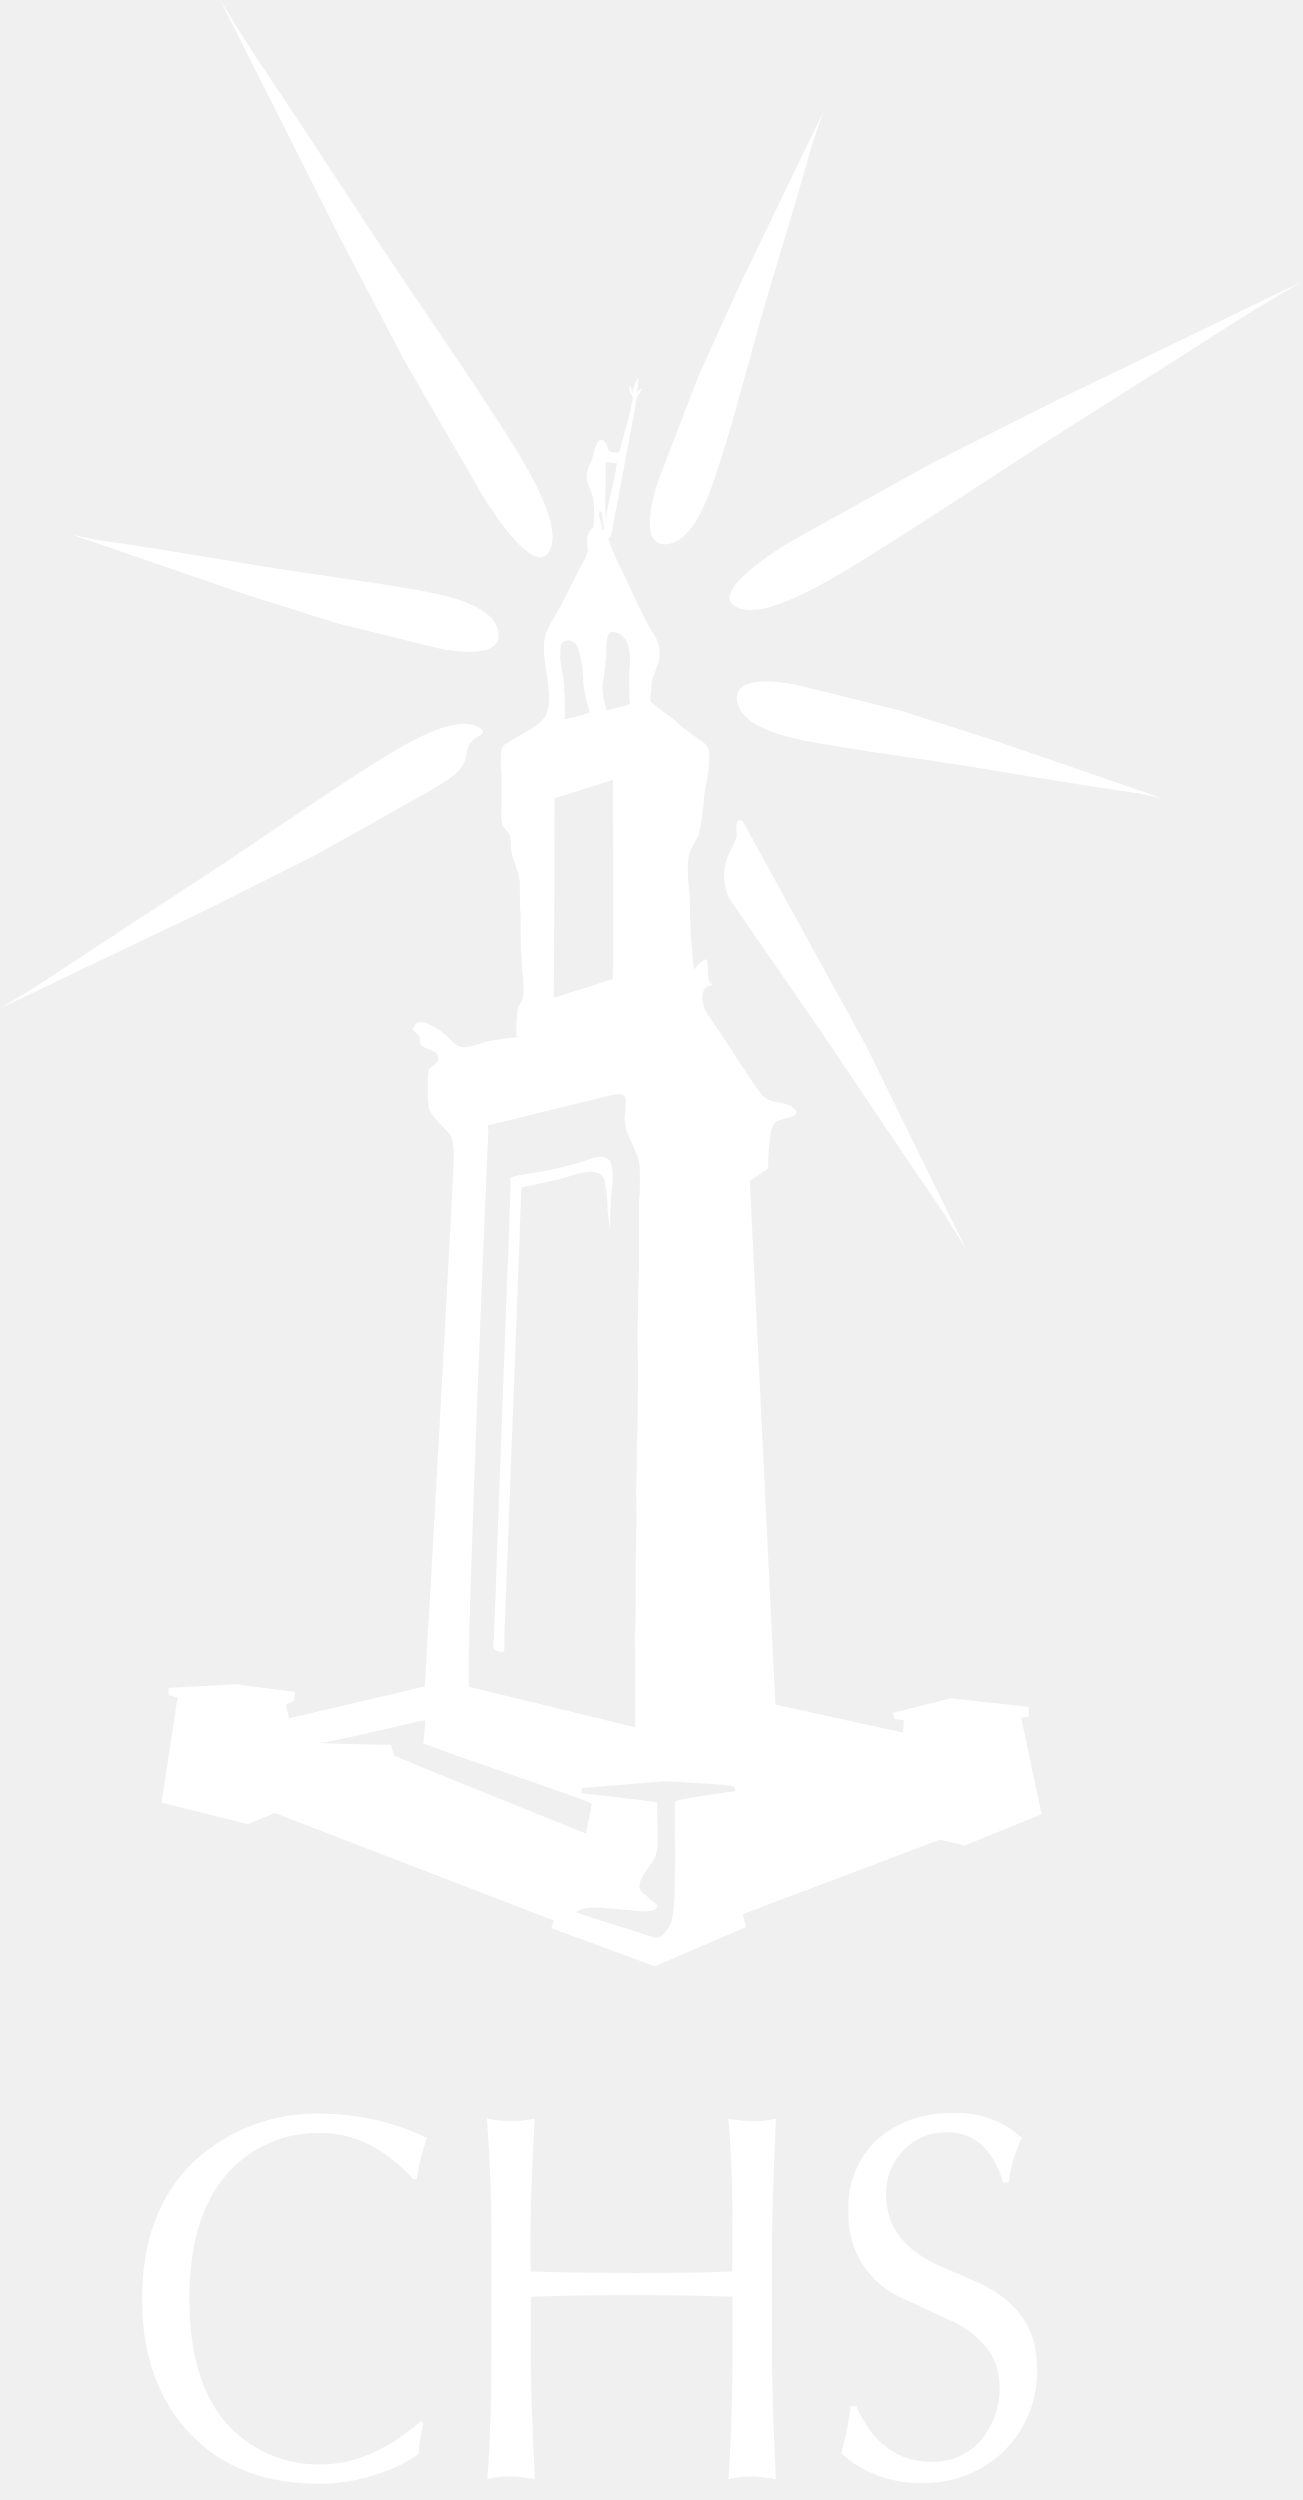
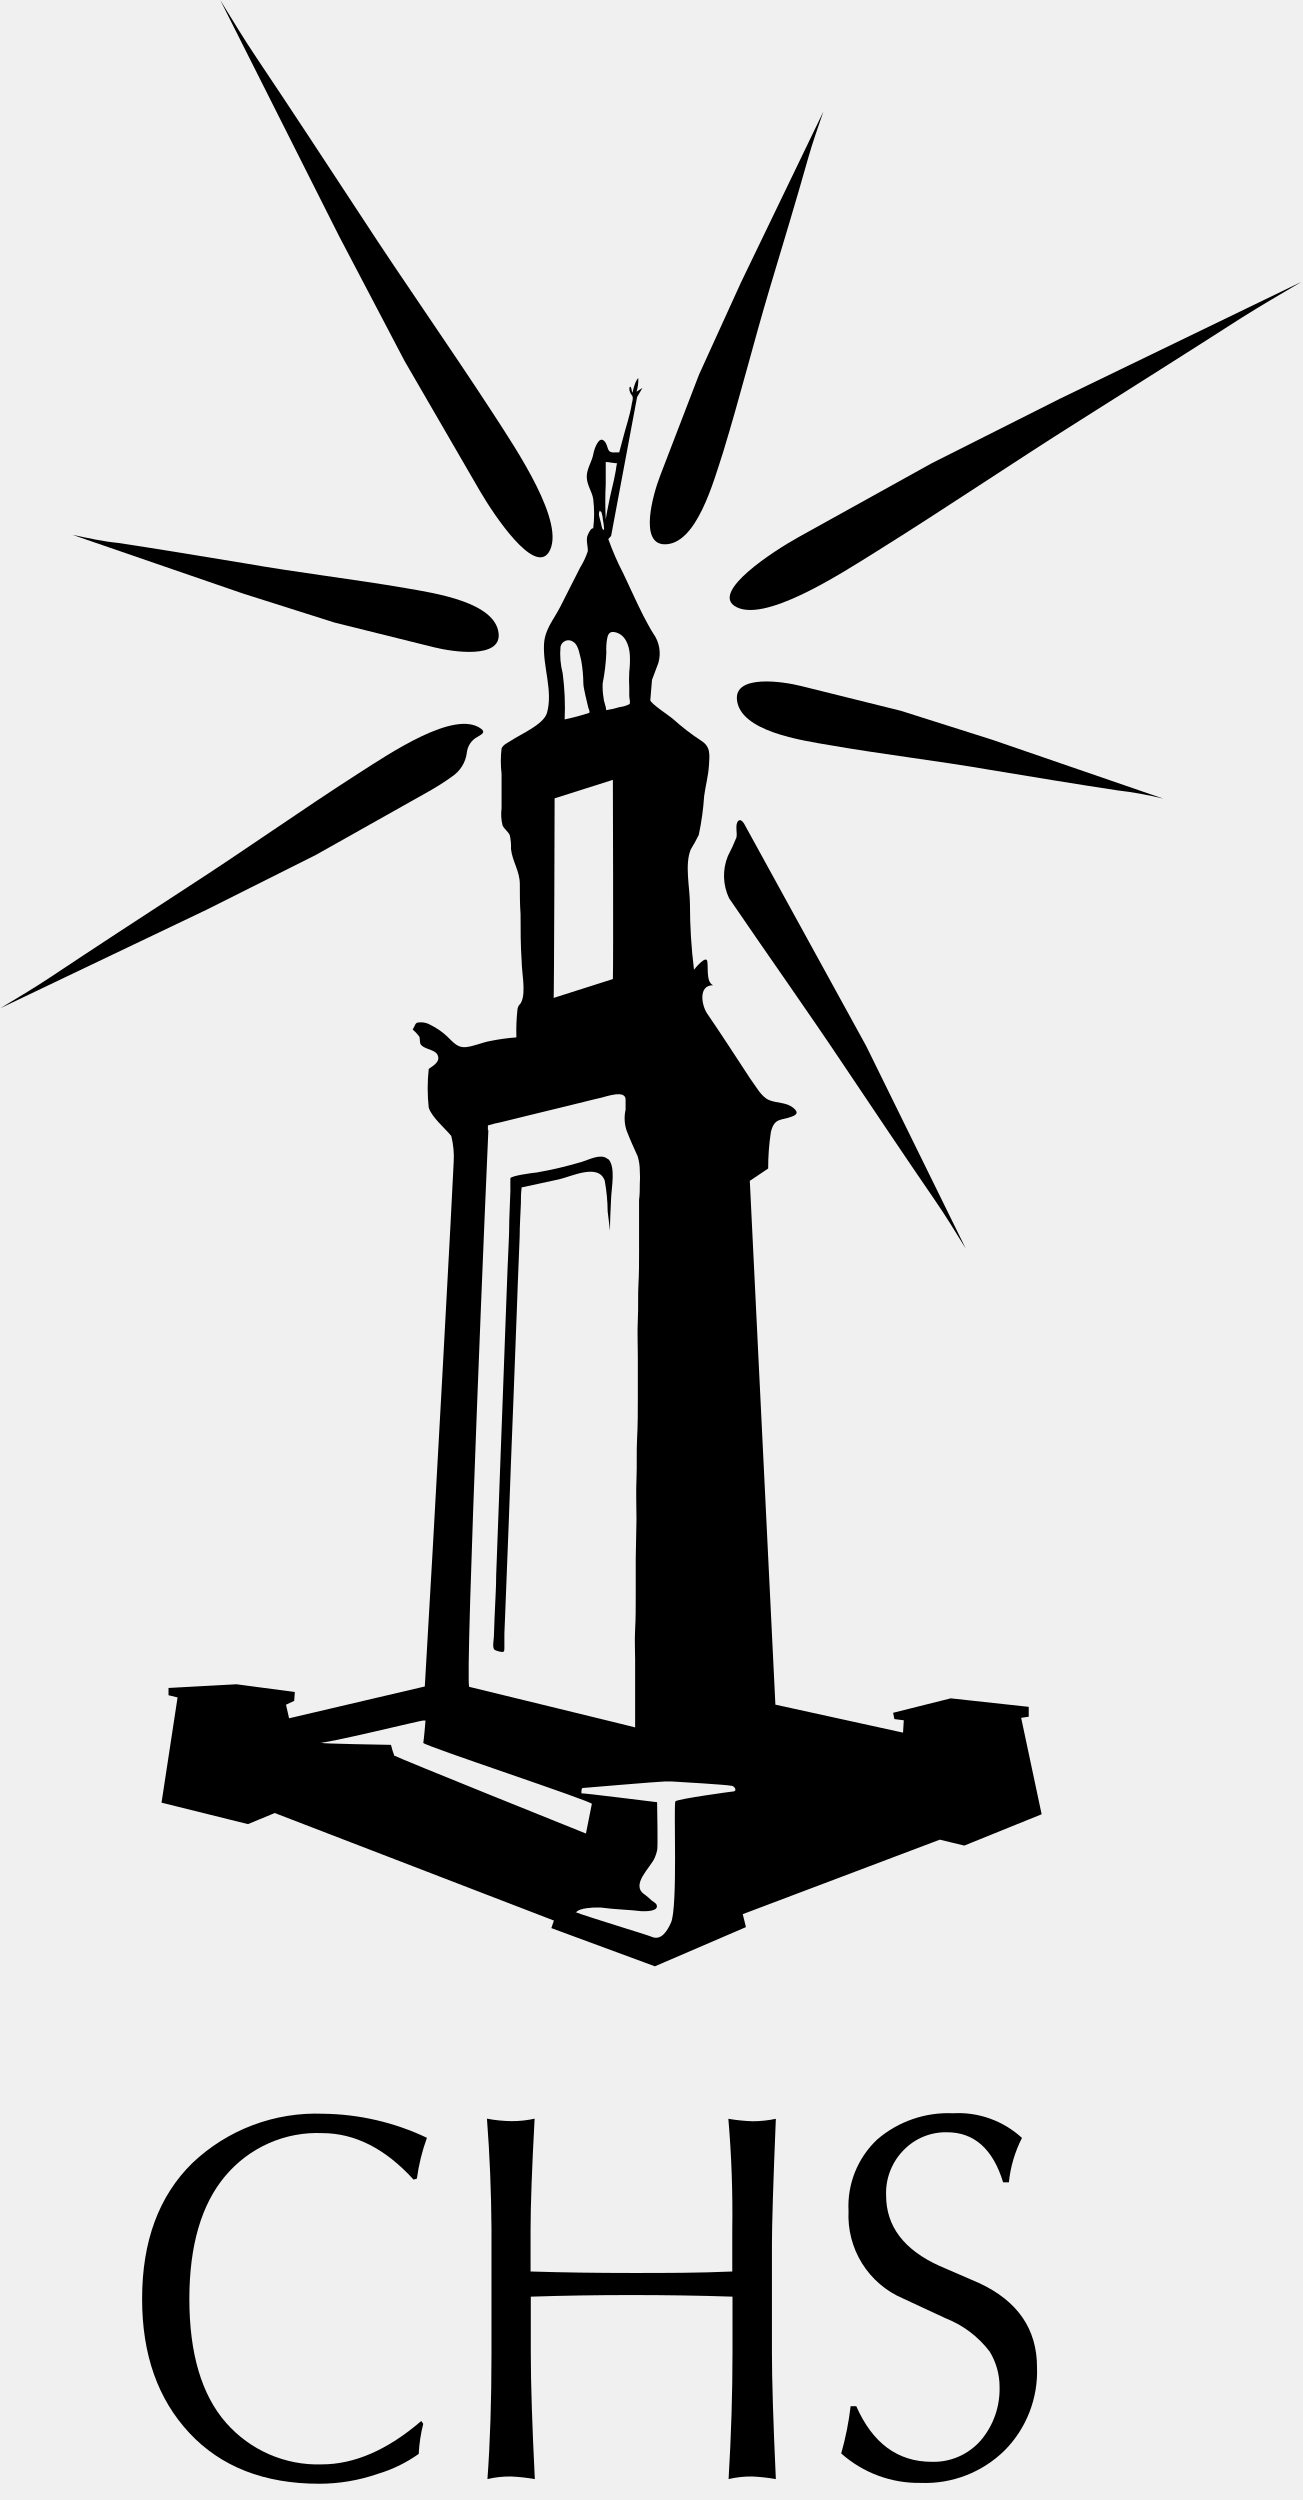
- <svg xmlns="http://www.w3.org/2000/svg" height="142" viewBox="0 0 74 142" width="74">
-   <g fill="#fff" fill-rule="evenodd">
+ <svg xmlns="http://www.w3.org/2000/svg" fill="none" height="142" viewBox="0 0 74 142" width="74">
+   <g fill="#000">
    <path d="m23.491 123.802c-1.599-1.756-3.325-2.636-5.179-2.641-1.044-.046-2.084.15-3.041.573s-1.805 1.061-2.479 1.865c-1.353 1.611-2.032 3.935-2.037 6.97 0 3.111.695 5.46 2.086 7.048.678.772 1.517 1.384 2.456 1.792.94.408 1.957.602 2.98.568 1.849 0 3.74-.819 5.652-2.466l.111.162c-.142.559-.228 1.132-.257 1.709-.71.504-1.496.887-2.329 1.135-1.067.369-2.188.559-3.316.56-3.128 0-5.589-.962-7.383-2.886-1.794-1.924-2.688-4.465-2.683-7.622 0-3.269.95-5.837 2.85-7.705.993-.944 2.163-1.678 3.442-2.159 1.279-.481 2.64-.7 4.004-.644 2.035.025 4.041.491 5.881 1.366-.272.75-.464 1.528-.57 2.319z" />
    <path d="m27.662 120.341c.459.088.924.134 1.39.14.442.002.882-.045 1.314-.14-.153 2.83-.23 4.946-.23 6.347v2.333c1.817.056 3.743.084 5.777.084 1.905 0 3.803 0 5.68-.084v-2.368c.032-2.104-.042-4.209-.222-6.305.46.078.924.125 1.39.14.439-.002.877-.049 1.307-.14-.153 3.685-.222 6.06-.222 7.111v6.221c0 1.457.07 3.832.222 7.132-.446-.078-.896-.127-1.349-.148-.449-.005-.897.044-1.335.148.148-2.476.222-4.879.222-7.209v-3.153c-1.821-.061-3.747-.091-5.777-.091-1.9 0-3.793.03-5.68.091v3.202c0 1.702.076 4.084.229 7.16-.448-.078-.901-.127-1.356-.148-.449-.005-.897.044-1.335.148.153-2.084.229-4.461.229-7.132v-7.076c-.014-2.134-.1-4.222-.257-6.263z" />
    <path d="m47.781 139.355c.25-.879.429-1.776.535-2.683h.32c.927 2.106 2.357 3.159 4.289 3.159.523.016 1.044-.084 1.524-.293.481-.21.909-.523 1.256-.919.718-.842 1.099-1.923 1.071-3.033.003-.713-.192-1.411-.563-2.018-.644-.845-1.504-1.497-2.489-1.884l-2.426-1.128c-.961-.407-1.774-1.102-2.329-1.99-.555-.889-.824-1.929-.772-2.977-.041-.76.086-1.519.369-2.223.284-.705.718-1.338 1.272-1.855 1.196-1.021 2.731-1.549 4.296-1.478.712-.041 1.425.062 2.097.303s1.29.614 1.817 1.098c-.402.787-.654 1.642-.744 2.522h-.327c-.577-1.891-1.641-2.844-3.191-2.844-.454-.009-.905.075-1.326.247s-.802.429-1.121.755c-.336.337-.599.741-.773 1.186s-.254.921-.235 1.399c0 1.756 1.013 3.092 3.038 4.007l2.218.96c2.211 1.018 3.316 2.618 3.316 4.799.032.872-.116 1.742-.433 2.554-.317.813-.797 1.551-1.41 2.168-.628.616-1.374 1.098-2.193 1.415-.819.317-1.693.462-2.569.427-1.661.03-3.273-.567-4.519-1.674z" />
    <path d="m29.491 58.91s.007.007 0 0z" />
    <path d="m46.773 6.327c-1.562 3.237-3.124 6.476-4.686 9.717l-2.385 5.24-2.197 5.716c-.431 1.114-1.203 3.888.236 3.916 1.821.035 2.781-3.545 3.33-5.226.946-3.083 1.724-6.214 2.649-9.31.737-2.466 1.481-4.904 2.183-7.398.25-.897.57-1.772.869-2.655z" />
    <path d="m4.109 30.376 9.684 3.334 5.214 1.653 5.638 1.401c1.098.273 3.81.665 3.678-.77-.167-1.8-3.65-2.305-5.297-2.592-3.017-.518-6.069-.869-9.093-1.401-2.405-.392-4.811-.798-7.223-1.163-.876-.084-1.738-.28-2.6-.462z" />
    <path d="m12.507 0 6.744 13.395 3.726 7.104 4.275 7.377c.841 1.443 3.08 4.757 3.914 3.503 1.036-1.604-1.849-5.871-3.184-7.93-2.447-3.762-5.033-7.426-7.494-11.209-1.96-2.984-3.921-5.983-5.909-8.946-.723-1.072-1.39-2.186-2.072-3.293z" />
    <path d="m73.921 16.009-13.723 6.641-7.279 3.664-7.578 4.203c-1.481.827-4.866 3.047-3.629 3.895 1.592 1.072 5.986-1.786 8.106-3.11 3.872-2.417 7.647-4.981 11.506-7.412 3.08-1.948 6.159-3.888 9.211-5.849 1.105-.694 2.252-1.359 3.386-2.031z" />
    <path d="m54.865 70.939c-1.882-3.839-3.77-7.681-5.666-11.525 0 0-6.764-12.33-6.813-12.408-.049-.077-.25-.567-.452-.378-.202.189-.042.701-.104.939-.144.361-.306.714-.487 1.058-.156.382-.23.793-.218 1.206.012.413.11.818.288 1.19 2.162 3.174 4.387 6.305 6.528 9.507 1.703 2.536 3.406 5.086 5.138 7.608.626.904 1.203 1.857 1.787 2.802z" />
    <path d="m0 57.276 11.735-5.604 6.201-3.11 6.438-3.622c.464-.262.901-.542 1.314-.841.225-.151.416-.35.559-.582.143-.232.234-.492.269-.763.019-.19.085-.373.192-.53.107-.158.251-.286.42-.373.236-.147.466-.252.202-.455-1.488-1.121-5.193 1.401-6.952 2.522-3.274 2.102-6.444 4.357-9.733 6.48-2.593 1.688-5.193 3.384-7.772 5.1-.932.623-1.912 1.198-2.871 1.779z" />
    <path d="m66.072 45.362-9.684-3.334-5.214-1.653-5.638-1.401c-1.098-.28-3.81-.665-3.678.763.167 1.807 3.65 2.312 5.297 2.592 3.017.525 6.062.876 9.093 1.401 2.405.399 4.818.799 7.223 1.163.876.098 1.731.259 2.6.469z" />
-     <path d="m58.001 97.572.431-.063v-.56l-4.428-.483-3.274.82.07.357.535.07-.042.701-7.251-1.59-1.453-29.752 1.043-.701c-.002-.692.05-1.383.153-2.067.202-.841.591-.644 1.196-.883.313-.119.361-.252.09-.483-.403-.343-.946-.266-1.39-.455-.445-.189-.723-.75-1.071-1.219-.806-1.233-1.613-2.48-2.447-3.699-.306-.455-.521-1.604.341-1.604-.396-.182-.271-.932-.327-1.345-.056-.413-.73.427-.758.462-.153-1.232-.23-2.472-.23-3.713 0-.932-.313-2.256.049-3.124.166-.265.316-.538.452-.82.155-.727.257-1.465.306-2.207.076-.575.236-1.142.271-1.73.035-.588.118-1.051-.424-1.401-.577-.376-1.123-.797-1.634-1.261-.16-.14-1.272-.876-1.272-1.051l.097-1.156.361-.96c.082-.283.099-.581.048-.872-.051-.29-.167-.565-.34-.803-.208-.329-.396-.701-.577-1.037-.389-.771-.744-1.576-1.119-2.361-.33-.633-.616-1.288-.855-1.962l.16-.182 1.474-7.881.306-.525-.334.217c.075-.252.108-.515.097-.778-.271.266-.32 1.037-.361.771-.07-.568-.292-.14 0 .217.09.105.035.287 0 .434-.104.701-.361 1.401-.535 2.102-.076.28-.139.504-.188.701h-.223c-.556.049-.334-.35-.633-.651-.299-.301-.556.448-.605.701-.07.462-.403.89-.382 1.366.021.476.306.813.368 1.24.067.549.067 1.104 0 1.653-.104 0-.188.105-.313.385-.125.28.035.701 0 .932-.106.317-.248.62-.424.904-.389.743-.751 1.499-1.14 2.249s-.869 1.268-.918 2.102c-.076 1.282.521 2.669.167 3.916-.195.665-1.481 1.198-2.044 1.576-.202.133-.452.231-.535.448-.056.477-.056.959 0 1.436v1.954c-.042.325-.023.655.056.974.09.21.313.336.41.56.058.257.082.521.07.785.076.701.494 1.24.501 1.976 0 .575 0 1.142.042 1.716 0 .897 0 1.786.062 2.676 0 .61.243 1.709 0 2.277-.097.252-.174.147-.236.448-.059.532-.08 1.069-.063 1.604-.507.038-1.011.108-1.509.21-.459.084-.89.294-1.356.343s-.695-.245-1.071-.61c-.281-.264-.6-.484-.946-.651-.166-.099-.356-.15-.549-.147-.348 0-.264.091-.459.406.135.118.258.25.368.392.07.119 0 .385.111.483.23.28.82.245.953.617s-.313.588-.521.75c-.08.731-.08 1.469 0 2.2.174.546.918 1.163 1.279 1.604.122.482.169.981.139 1.478 0 .371-1.168 21.976-1.641 29.794l-7.71 1.807-.174-.771.466-.217.035-.504-3.316-.441-3.858.21v.413l.514.126-.911 5.976 4.908 1.219 1.522-.63 15.857 6.108-.146.428 5.881 2.171 5.172-2.227-.181-.736 11.193-4.231 1.39.336 4.394-1.779zm-23.595-70.055c0-.189 0-.385 0-.574 0-.189 0-.441 0-.701.103.001.205.013.306.035l.348.042c-.035 0-.076.364-.084.413l-.104.532c-.097.434-.209.862-.292 1.303-.07.308-.118.624-.174.932-.034-.667-.034-1.336 0-2.004zm.035 9.549c-.017-.26-.003-.521.042-.778.035-.217.118-.42.376-.392.646.084.89.757.918 1.331.013.311.001.623-.035.932-.017.306-.017.612 0 .918v.455c0 .154.09.399 0 .469-.17.085-.354.14-.542.161-.252.079-.51.138-.772.175 0-.231-.132-.448-.146-.701-.047-.273-.064-.55-.049-.827.115-.582.185-1.172.208-1.765zm-.361-8.049s.076.07.084.084c.048.155.079.315.09.476.033.152.052.307.056.462 0 .049-.042.063-.056.056-.014-.007-.07-.133-.076-.175-.021-.125-.049-.249-.084-.371-.049-.182-.132-.392-.014-.553zm-2.245 7.727c.014-.079.049-.154.101-.215.052-.062.118-.109.194-.136.075-.028.156-.035.235-.021.079.014.153.048.214.099.285.168.361.785.438 1.065.074.428.114.862.118 1.296 0 .238.215 1.079.271 1.324 0 .063.132.266.056.336-.456.15-.92.274-1.39.371.039-.873.002-1.747-.111-2.613-.127-.491-.169-1.001-.125-1.506zm-.361 8.61 3.337-1.058c0 .357.035 10.508 0 11.314l-3.365 1.072c.028.126.056-11.314.056-11.349zm-3.761 18.852c0-.091 0-.189 0-.28.239-.075.483-.136.73-.182l1.766-.434 2.127-.518c.605-.14 1.203-.308 1.808-.441.264-.056 1.39-.476 1.39.105v.575c-.09.392-.07.802.056 1.184.195.504.41.981.633 1.471.079.268.118.547.118.827.017.245.017.491 0 .736 0 .301 0 .603-.042.904v1.324 1.653c0 .553 0 1.212-.035 1.815-.035.602 0 1.324-.035 1.99-.035.666 0 1.457 0 2.186v2.27c0 .757 0 1.534-.042 2.298s0 1.548-.035 2.319c-.035.771 0 1.541 0 2.312l-.042 2.2v2.102c0 .701 0 1.289-.035 1.934-.035.644 0 1.142 0 1.709v1.401 1.177.813.378.084c.056 0-8.593-2.102-9.42-2.305-.271-.014 1.064-31.448 1.085-31.623zm-5.304 35.546c-.084-.209-.151-.425-.202-.644 0 0-4.227-.07-3.872-.112h-.257c.375.07 5.972-1.317 5.965-1.268h.125c0 .077-.097 1.128-.125 1.268-.028.14 9.733 3.362 9.573 3.467 0 0-.313 1.569-.334 1.682-.021.112 0 0 0 0s-10.838-4.351-10.845-4.414zm19.285 1.997c-.049 0-3.212.427-3.33.567s.146 5.983-.25 6.887c-.195.434-.542 1.057-1.105.805-.208-.098-3.768-1.17-4.324-1.401h.049c.188-.245 1.008-.259 1.099-.259h.229.056c.813.112 1.599.119 2.336.21h.111c.16 0 .869 0 .73-.364-.049-.112-.188-.168-.271-.238-.083-.071-.271-.253-.424-.358-.799-.546.354-1.527.584-2.066.06-.136.106-.276.139-.421.056-.147 0-2.389 0-2.746-.355-.035-4.303-.546-4.296-.497.007.049-.035-.245.056-.308.09-.064 0 0 0 0s4.31-.365 4.665-.372h.41c.132 0 3.253.196 3.33.238.236-.014.355.267.236.302z" fill-rule="nonzero" />
+     <path d="m58.001 97.572.431-.063v-.56l-4.428-.483-3.274.82.07.357.535.07-.042.701-7.251-1.59-1.453-29.752 1.043-.701c-.002-.692.05-1.383.153-2.067.202-.841.591-.644 1.196-.883.313-.119.361-.252.09-.483-.403-.343-.946-.266-1.39-.455-.445-.189-.723-.75-1.071-1.219-.806-1.233-1.613-2.48-2.447-3.699-.306-.455-.521-1.604.341-1.604-.396-.182-.271-.932-.327-1.345-.056-.413-.73.427-.758.462-.153-1.232-.23-2.472-.23-3.713 0-.932-.313-2.256.049-3.124.166-.265.316-.538.452-.82.155-.727.257-1.465.306-2.207.076-.575.236-1.142.271-1.73.035-.588.118-1.051-.424-1.401-.577-.376-1.123-.797-1.634-1.261-.16-.14-1.272-.876-1.272-1.051l.097-1.156.361-.96c.082-.283.099-.581.048-.872-.051-.29-.167-.565-.34-.803-.208-.329-.396-.701-.577-1.037-.389-.771-.744-1.576-1.119-2.361-.33-.633-.616-1.288-.855-1.962l.16-.182 1.474-7.881.306-.525-.334.217c.075-.252.108-.515.097-.778-.271.266-.32 1.037-.361.771-.07-.568-.292-.14 0 .217.09.105.035.287 0 .434-.104.701-.361 1.401-.535 2.102-.076.28-.139.504-.188.701h-.223c-.556.049-.334-.35-.633-.651-.299-.301-.556.448-.605.701-.07.462-.403.89-.382 1.366.021.476.306.813.368 1.24.067.549.067 1.104 0 1.653-.104 0-.188.105-.313.385-.125.28.035.701 0 .932-.106.317-.248.62-.424.904-.389.743-.751 1.499-1.14 2.249s-.869 1.268-.918 2.102c-.076 1.282.521 2.669.167 3.916-.195.665-1.481 1.198-2.044 1.576-.202.133-.452.231-.535.448-.056.477-.056.959 0 1.436v1.954c-.042.325-.023.655.056.974.09.21.313.336.41.56.058.257.082.521.07.785.076.701.494 1.24.501 1.976 0 .575 0 1.142.042 1.716 0 .897 0 1.786.062 2.676 0 .61.243 1.709 0 2.277-.097.252-.174.147-.236.448-.059.532-.08 1.069-.063 1.604-.507.038-1.011.108-1.509.21-.459.084-.89.294-1.356.343s-.695-.245-1.071-.61c-.281-.264-.6-.484-.946-.651-.166-.099-.356-.15-.549-.147-.348 0-.264.091-.459.406.135.118.258.25.368.392.07.119 0 .385.111.483.23.28.82.245.953.617s-.313.588-.521.75c-.08.731-.08 1.469 0 2.2.174.546.918 1.163 1.279 1.604.122.482.169.981.139 1.478 0 .371-1.168 21.976-1.641 29.794l-7.71 1.807-.174-.771.466-.217.035-.504-3.316-.441-3.858.21v.413l.514.126-.911 5.976 4.908 1.219 1.522-.63 15.857 6.108-.146.428 5.881 2.171 5.172-2.227-.181-.736 11.193-4.231 1.39.336 4.394-1.779zm-23.595-70.055c0-.189 0-.385 0-.574 0-.189 0-.441 0-.701.103.001.205.013.306.035l.348.042c-.035 0-.076.364-.084.413l-.104.532c-.097.434-.209.862-.292 1.303-.07.308-.118.624-.174.932-.034-.667-.034-1.336 0-2.004zm.035 9.549c-.017-.26-.003-.521.042-.778.035-.217.118-.42.376-.392.646.084.89.757.918 1.331.013.311.001.623-.035.932-.017.306-.017.612 0 .918v.455c0 .154.09.399 0 .469-.17.085-.354.14-.542.161-.252.079-.51.138-.772.175 0-.231-.132-.448-.146-.701-.047-.273-.064-.55-.049-.827.115-.582.185-1.172.208-1.765zm-.361-8.049s.076.07.084.084c.048.155.079.315.09.476.033.152.052.307.056.462 0 .049-.042.063-.056.056-.014-.007-.07-.133-.076-.175-.021-.125-.049-.249-.084-.371-.049-.182-.132-.392-.014-.553zm-2.245 7.727c.014-.079.049-.154.101-.215.052-.062.118-.109.194-.136.075-.028.156-.035.235-.021.079.014.153.048.214.099.285.168.361.785.438 1.065.074.428.114.862.118 1.296 0 .238.215 1.079.271 1.324 0 .063.132.266.056.336-.456.15-.92.274-1.39.371.039-.873.002-1.747-.111-2.613-.127-.491-.169-1.001-.125-1.506zm-.361 8.61 3.337-1.058c0 .357.035 10.508 0 11.314l-3.365 1.072c.028.126.056-11.314.056-11.349zm-3.761 18.852c0-.091 0-.189 0-.28.239-.075.483-.136.73-.182l1.766-.434 2.127-.518c.605-.14 1.203-.308 1.808-.441.264-.056 1.39-.476 1.39.105v.575c-.09.392-.07.802.056 1.184.195.504.41.981.633 1.471.079.268.118.547.118.827.017.245.017.491 0 .736 0 .301 0 .603-.042.904v1.324 1.653c0 .553 0 1.212-.035 1.815-.035.602 0 1.324-.035 1.99-.035.666 0 1.457 0 2.186v2.27c0 .757 0 1.534-.042 2.298s0 1.548-.035 2.319c-.035.771 0 1.541 0 2.312l-.042 2.2v2.102c0 .701 0 1.289-.035 1.934-.035.644 0 1.142 0 1.709v1.401 1.177.813.378.084c.056 0-8.593-2.102-9.42-2.305-.271-.014 1.064-31.448 1.085-31.623zm-5.304 35.546c-.084-.209-.151-.425-.202-.644 0 0-4.227-.07-3.872-.112h-.257c.375.07 5.972-1.317 5.965-1.268h.125c0 .077-.097 1.128-.125 1.268-.028.14 9.733 3.362 9.573 3.467 0 0-.313 1.569-.334 1.682-.021.112 0 0 0 0s-10.838-4.351-10.845-4.414zm19.285 1.997c-.049 0-3.212.427-3.33.567s.146 5.983-.25 6.887c-.195.434-.542 1.057-1.105.805-.208-.098-3.768-1.17-4.324-1.401h.049c.188-.245 1.008-.259 1.099-.259h.229.056c.813.112 1.599.119 2.336.21h.111c.16 0 .869 0 .73-.364-.049-.112-.188-.168-.271-.238-.083-.071-.271-.253-.424-.358-.799-.546.354-1.527.584-2.066.06-.136.106-.276.139-.421.056-.147 0-2.389 0-2.746-.355-.035-4.303-.546-4.296-.497.007.049-.035-.245.056-.308.09-.064 0 0 0 0s4.31-.365 4.665-.372h.41c.132 0 3.253.196 3.33.238.236-.014.355.267.236.302z" />
    <path d="m34.468 65.795c-.368-.266-1.008.07-1.39.189-.856.258-1.726.464-2.607.616-.097 0-1.474.182-1.481.329-.007.147 0 .483 0 .701l-.063 1.674c0 .911-.063 1.814-.097 2.725l-.125 3.328c-.042 1.198-.09 2.396-.132 3.601-.042 1.205-.09 2.473-.139 3.706-.049 1.233-.09 2.403-.132 3.601-.042 1.058-.083 2.102-.118 3.174 0 .792-.063 1.583-.09 2.375l-.042 1.149c0 .182-.132.701.09.771.126.056.26.089.396.098.132 0 .104-.154.111-.273 0-.259 0-.511 0-.771l.042-1.03c.035-.764.063-1.534.09-2.298.035-1.016.076-2.032.118-3.04l.125-3.384c.049-1.177.09-2.361.139-3.545.049-1.184.09-2.312.132-3.468.042-1.156.084-2.102.118-3.174l.104-2.613c0-.637.049-1.268.07-1.899 0-.273 0-.539.035-.813v-.077l2.134-.462c.695-.154 2.239-.932 2.593.077.105.578.161 1.164.167 1.751.049.364.09.701.132 1.093 0-.617.035-1.233.063-1.856.028-.624.25-1.702-.125-2.179z" />
  </g>
</svg>
